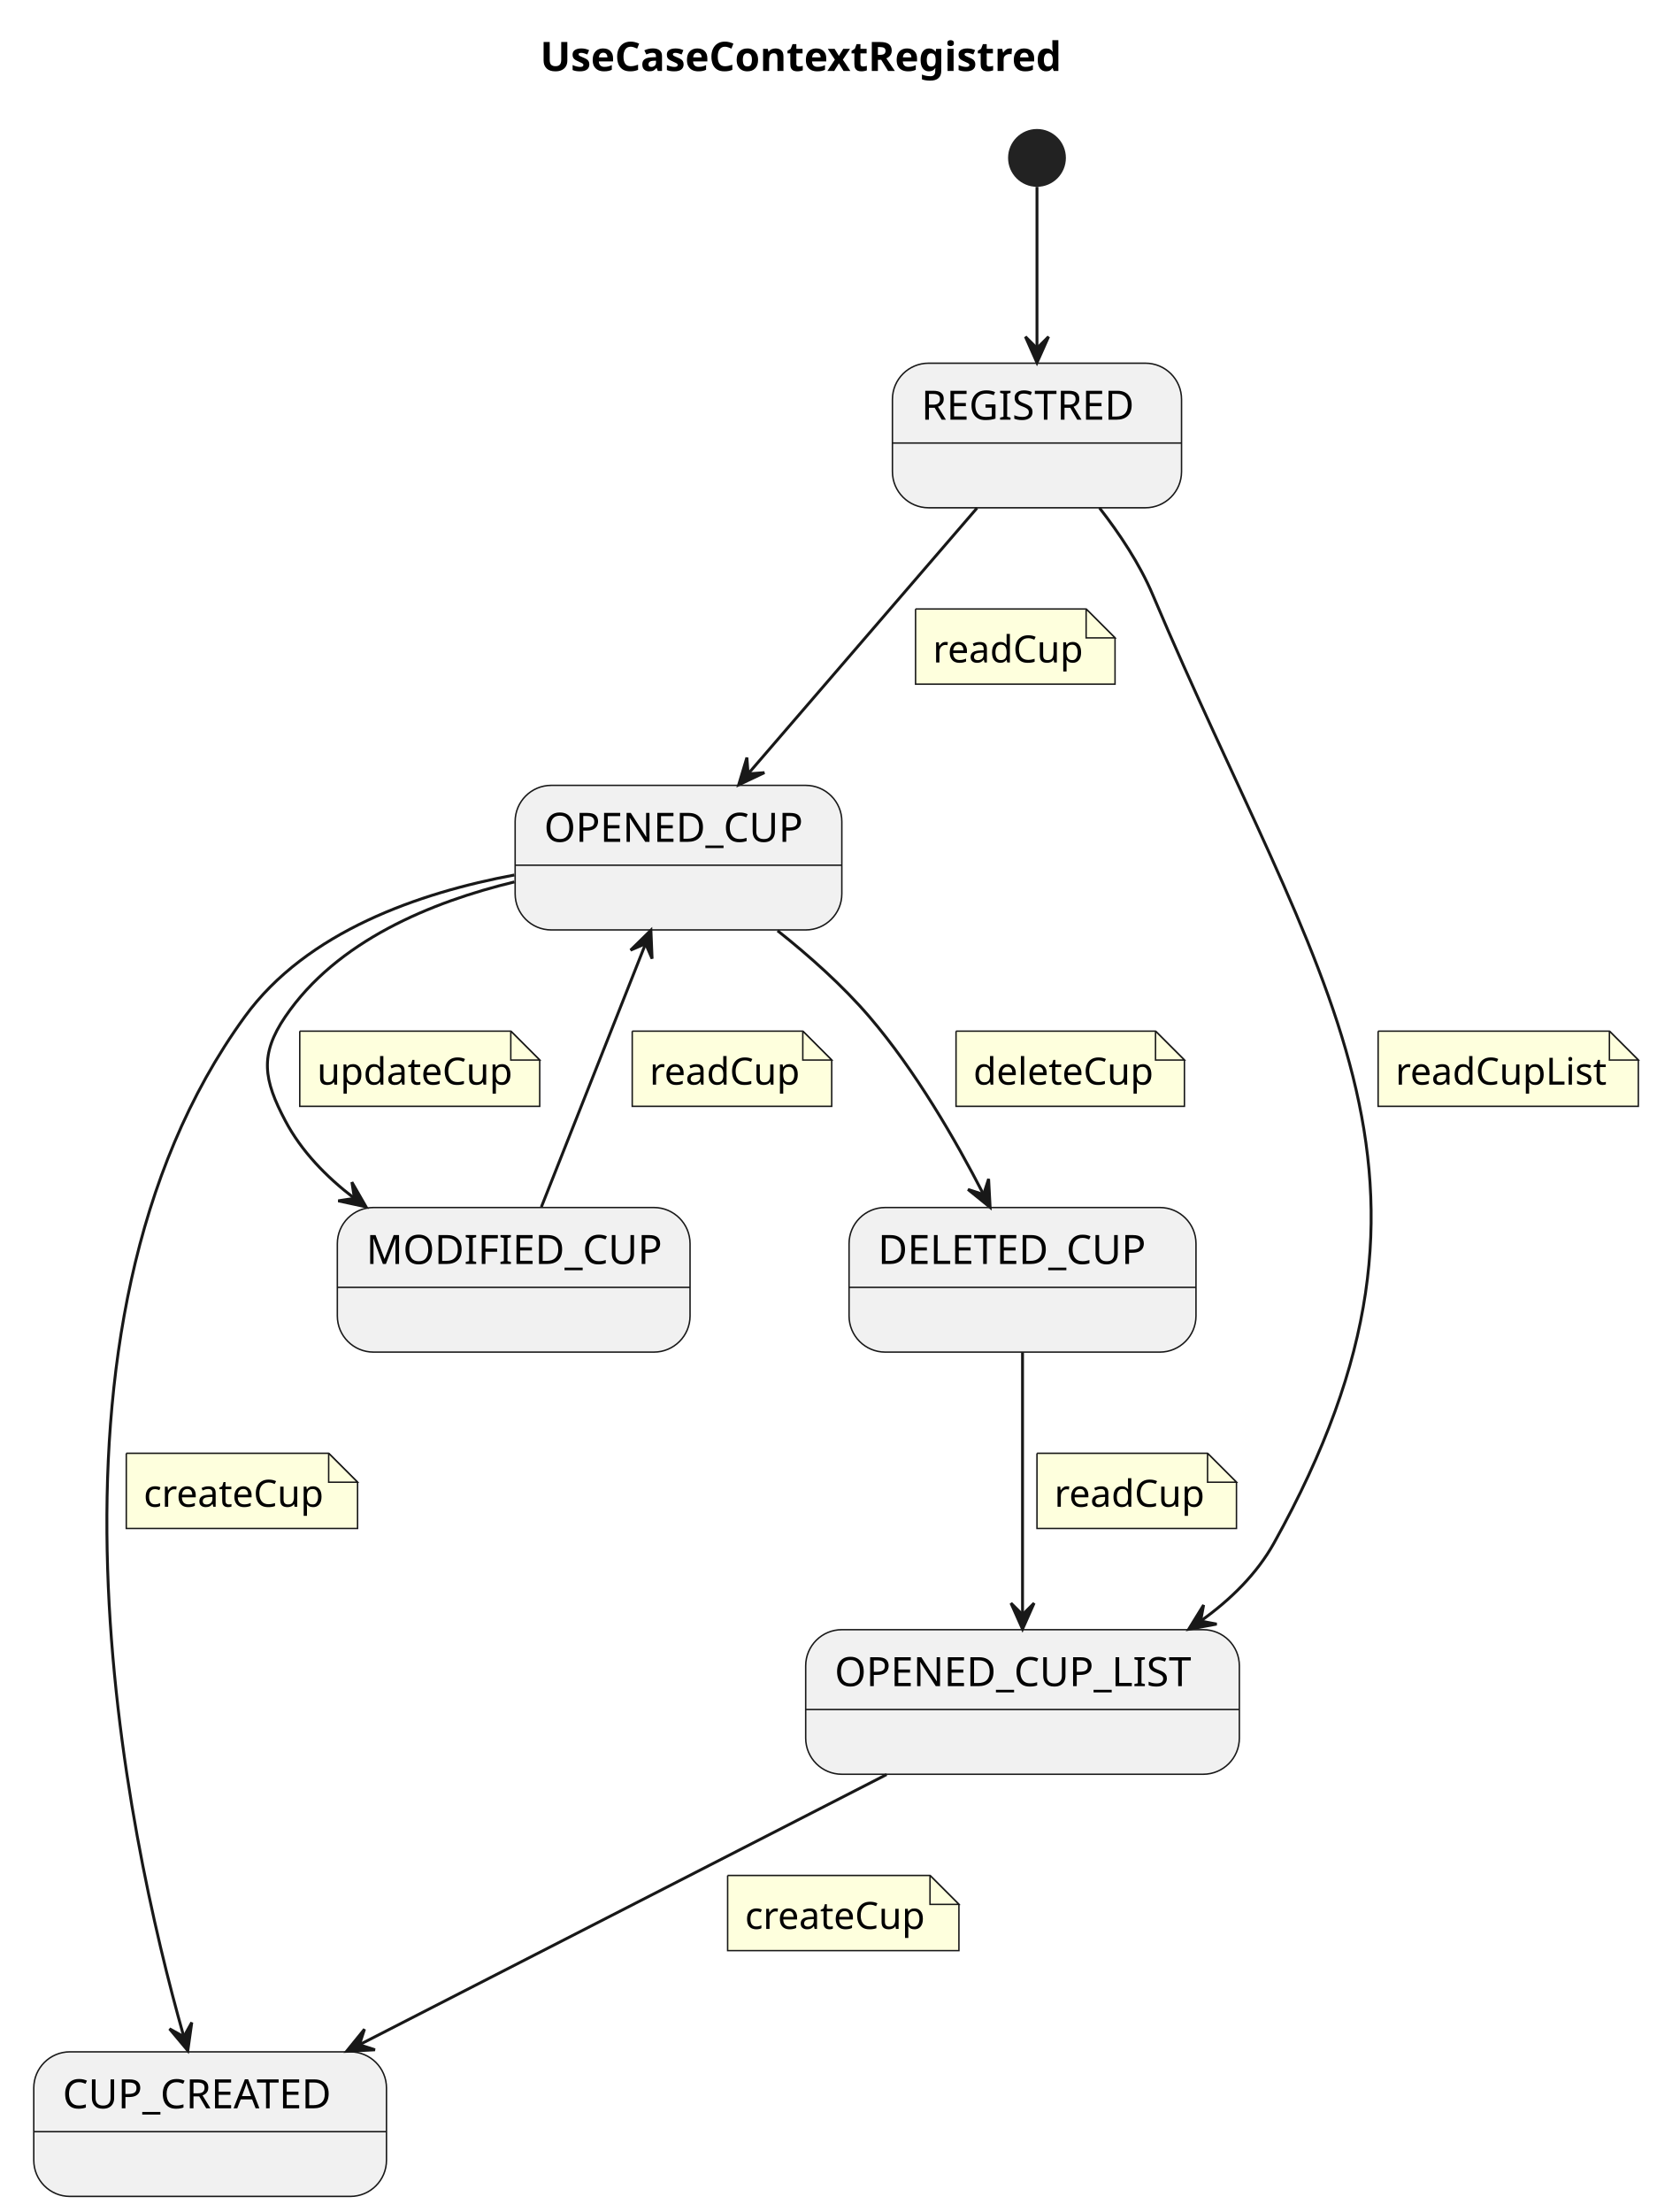
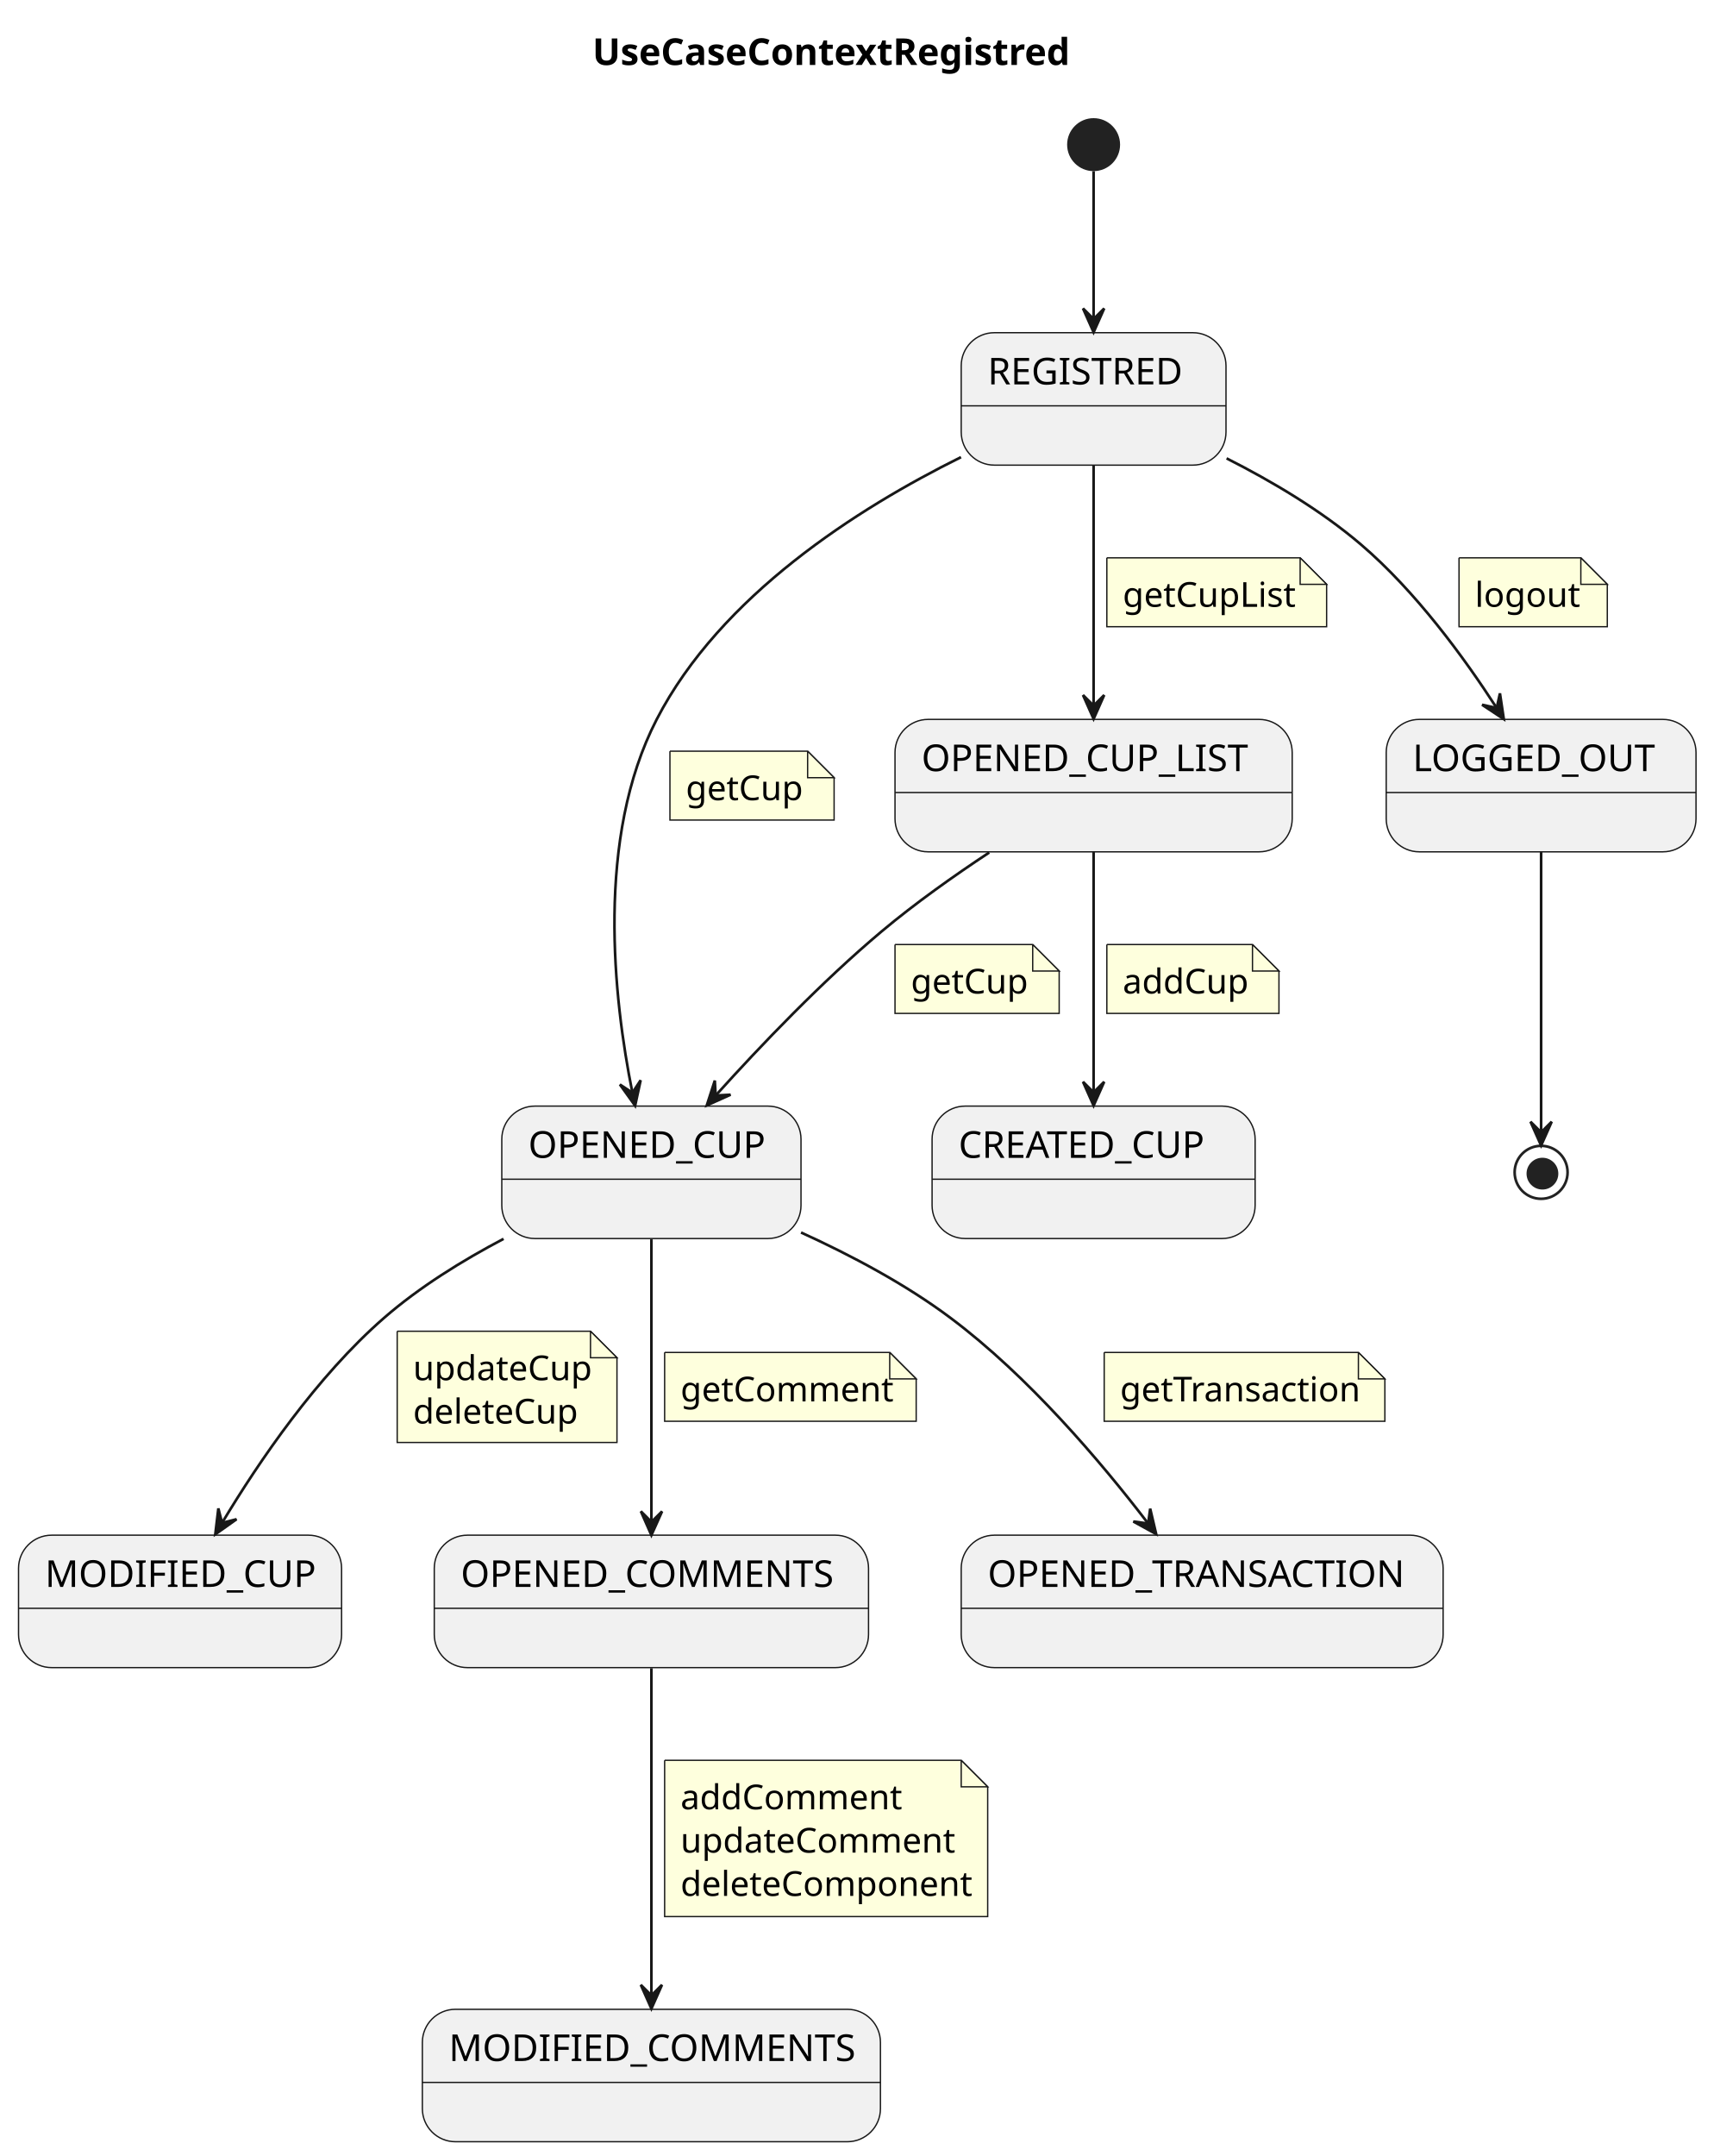
- <svg xmlns="http://www.w3.org/2000/svg" contentStyleType="text/css" height="765px" preserveAspectRatio="none" style="width:573px;height:765px;background:#FFFFFF;" version="1.1" viewBox="0 0 573 765" width="573px" zoomAndPan="magnify">
+ <svg xmlns="http://www.w3.org/2000/svg" contentStyleType="text/css" height="814px" preserveAspectRatio="none" style="width:647px;height:814px;background:#FFFFFF;" version="1.1" viewBox="0 0 647 814" width="647px" zoomAndPan="magnify">
  <defs />
  <g>
-     <rect fill="none" height="27.609" id="_title" style="stroke:none;stroke-width:1.0;" width="196" x="181.84" y="5" />
-     <text fill="#000000" font-family="sans-serif" font-size="14" font-weight="bold" lengthAdjust="spacing" textLength="186" x="186.84" y="24.533">UseCaseContextRegistred</text>
+     <rect fill="none" height="27.609" id="_title" style="stroke:none;stroke-width:1.0;" width="196" x="218.75" y="5" />
+     <text fill="#000000" font-family="sans-serif" font-size="14" font-weight="bold" lengthAdjust="spacing" textLength="186" x="223.75" y="24.533">UseCaseContextRegistred</text>
    <g id="REGISTRED">
-       <rect fill="#F1F1F1" height="50" rx="12.5" ry="12.5" style="stroke:#181818;stroke-width:0.5;" width="100" x="308.68" y="125.609" />
-       <line style="stroke:#181818;stroke-width:0.5;" x1="308.68" x2="408.68" y1="153.219" y2="153.219" />
-       <text fill="#000000" font-family="sans-serif" font-size="14" lengthAdjust="spacing" textLength="80" x="318.68" y="145.143">REGISTRED</text>
+       <rect fill="#F1F1F1" height="50" rx="12.5" ry="12.5" style="stroke:#181818;stroke-width:0.5;" width="100" x="363" y="125.609" />
+       <line style="stroke:#181818;stroke-width:0.5;" x1="363" x2="463" y1="153.219" y2="153.219" />
+       <text fill="#000000" font-family="sans-serif" font-size="14" lengthAdjust="spacing" textLength="80" x="373" y="145.143">REGISTRED</text>
    </g>
-     <ellipse cx="358.68" cy="54.609" fill="#222222" rx="10" ry="10" style="stroke:none;stroke-width:1.0;" />
+     <ellipse cx="413" cy="54.609" fill="#222222" rx="10" ry="10" style="stroke:none;stroke-width:1.0;" />
    <g id="OPENED_CUP">
-       <rect fill="#F1F1F1" height="50" rx="12.5" ry="12.5" style="stroke:#181818;stroke-width:0.5;" width="113" x="178.18" y="271.609" />
-       <line style="stroke:#181818;stroke-width:0.5;" x1="178.18" x2="291.18" y1="299.219" y2="299.219" />
-       <text fill="#000000" font-family="sans-serif" font-size="14" lengthAdjust="spacing" textLength="93" x="188.18" y="291.143">OPENED_CUP</text>
+       <rect fill="#F1F1F1" height="50" rx="12.5" ry="12.5" style="stroke:#181818;stroke-width:0.5;" width="113" x="189.5" y="417.609" />
+       <line style="stroke:#181818;stroke-width:0.5;" x1="189.5" x2="302.5" y1="445.219" y2="445.219" />
+       <text fill="#000000" font-family="sans-serif" font-size="14" lengthAdjust="spacing" textLength="93" x="199.5" y="437.143">OPENED_CUP</text>
    </g>
    <g id="OPENED_CUP_LIST">
-       <rect fill="#F1F1F1" height="50" rx="12.5" ry="12.5" style="stroke:#181818;stroke-width:0.5;" width="150" x="278.68" y="563.609" />
-       <line style="stroke:#181818;stroke-width:0.5;" x1="278.68" x2="428.68" y1="591.219" y2="591.219" />
-       <text fill="#000000" font-family="sans-serif" font-size="14" lengthAdjust="spacing" textLength="130" x="288.68" y="583.143">OPENED_CUP_LIST</text>
+       <rect fill="#F1F1F1" height="50" rx="12.5" ry="12.5" style="stroke:#181818;stroke-width:0.5;" width="150" x="338" y="271.609" />
+       <line style="stroke:#181818;stroke-width:0.5;" x1="338" x2="488" y1="299.219" y2="299.219" />
+       <text fill="#000000" font-family="sans-serif" font-size="14" lengthAdjust="spacing" textLength="130" x="348" y="291.143">OPENED_CUP_LIST</text>
    </g>
-     <g id="CUP_CREATED">
-       <rect fill="#F1F1F1" height="50" rx="12.5" ry="12.5" style="stroke:#181818;stroke-width:0.5;" width="122" x="11.68" y="709.609" />
-       <line style="stroke:#181818;stroke-width:0.5;" x1="11.68" x2="133.68" y1="737.219" y2="737.219" />
-       <text fill="#000000" font-family="sans-serif" font-size="14" lengthAdjust="spacing" textLength="102" x="21.68" y="729.143">CUP_CREATED</text>
+     <g id="CREATED_CUP">
+       <rect fill="#F1F1F1" height="50" rx="12.5" ry="12.5" style="stroke:#181818;stroke-width:0.5;" width="122" x="352" y="417.609" />
+       <line style="stroke:#181818;stroke-width:0.5;" x1="352" x2="474" y1="445.219" y2="445.219" />
+       <text fill="#000000" font-family="sans-serif" font-size="14" lengthAdjust="spacing" textLength="102" x="362" y="437.143">CREATED_CUP</text>
    </g>
    <g id="MODIFIED_CUP">
-       <rect fill="#F1F1F1" height="50" rx="12.5" ry="12.5" style="stroke:#181818;stroke-width:0.5;" width="122" x="116.68" y="417.609" />
-       <line style="stroke:#181818;stroke-width:0.5;" x1="116.68" x2="238.68" y1="445.219" y2="445.219" />
-       <text fill="#000000" font-family="sans-serif" font-size="14" lengthAdjust="spacing" textLength="102" x="126.68" y="437.143">MODIFIED_CUP</text>
+       <rect fill="#F1F1F1" height="50" rx="12.5" ry="12.5" style="stroke:#181818;stroke-width:0.5;" width="122" x="7" y="579.609" />
+       <line style="stroke:#181818;stroke-width:0.5;" x1="7" x2="129" y1="607.219" y2="607.219" />
+       <text fill="#000000" font-family="sans-serif" font-size="14" lengthAdjust="spacing" textLength="102" x="17" y="599.143">MODIFIED_CUP</text>
    </g>
-     <g id="DELETED_CUP">
-       <rect fill="#F1F1F1" height="50" rx="12.5" ry="12.5" style="stroke:#181818;stroke-width:0.5;" width="120" x="293.68" y="417.609" />
-       <line style="stroke:#181818;stroke-width:0.5;" x1="293.68" x2="413.68" y1="445.219" y2="445.219" />
-       <text fill="#000000" font-family="sans-serif" font-size="14" lengthAdjust="spacing" textLength="100" x="303.68" y="437.143">DELETED_CUP</text>
+     <g id="OPENED_COMMENTS">
+       <rect fill="#F1F1F1" height="50" rx="12.5" ry="12.5" style="stroke:#181818;stroke-width:0.5;" width="164" x="164" y="579.609" />
+       <line style="stroke:#181818;stroke-width:0.5;" x1="164" x2="328" y1="607.219" y2="607.219" />
+       <text fill="#000000" font-family="sans-serif" font-size="14" lengthAdjust="spacing" textLength="144" x="174" y="599.143">OPENED_COMMENTS</text>
    </g>
+     <g id="OPENED_TRANSACTION">
+       <rect fill="#F1F1F1" height="50" rx="12.5" ry="12.5" style="stroke:#181818;stroke-width:0.5;" width="182" x="363" y="579.609" />
+       <line style="stroke:#181818;stroke-width:0.5;" x1="363" x2="545" y1="607.219" y2="607.219" />
+       <text fill="#000000" font-family="sans-serif" font-size="14" lengthAdjust="spacing" textLength="162" x="373" y="599.143">OPENED_TRANSACTION</text>
+     </g>
+     <g id="MODIFIED_COMMENTS">
+       <rect fill="#F1F1F1" height="50" rx="12.5" ry="12.5" style="stroke:#181818;stroke-width:0.5;" width="173" x="159.5" y="758.609" />
+       <line style="stroke:#181818;stroke-width:0.5;" x1="159.5" x2="332.5" y1="786.219" y2="786.219" />
+       <text fill="#000000" font-family="sans-serif" font-size="14" lengthAdjust="spacing" textLength="153" x="169.5" y="778.143">MODIFIED_COMMENTS</text>
+     </g>
+     <g id="LOGGED_OUT">
+       <rect fill="#F1F1F1" height="50" rx="12.5" ry="12.5" style="stroke:#181818;stroke-width:0.5;" width="117" x="523.5" y="271.609" />
+       <line style="stroke:#181818;stroke-width:0.5;" x1="523.5" x2="640.5" y1="299.219" y2="299.219" />
+       <text fill="#000000" font-family="sans-serif" font-size="14" lengthAdjust="spacing" textLength="97" x="533.5" y="291.143">LOGGED_OUT</text>
+     </g>
+     <ellipse cx="582" cy="442.609" fill="none" rx="10" ry="10" style="stroke:#222222;stroke-width:1.0;" />
+     <ellipse cx="582.5" cy="443.109" fill="#222222" rx="6" ry="6" style="stroke:none;stroke-width:1.0;" />
    <g id="link_*start_REGISTRED">
-       <path d="M358.68,64.619 C358.68,77.309 358.68,101.019 358.68,120.179 " fill="none" id="*start-to-REGISTRED" style="stroke:#181818;stroke-width:1.0;" />
-       <polygon fill="#181818" points="358.68,125.449,362.68,116.449,358.68,120.449,354.68,116.449,358.68,125.449" style="stroke:#181818;stroke-width:1.0;" />
+       <path d="M413,64.619 C413,77.309 413,101.019 413,120.179 " fill="none" id="*start-to-REGISTRED" style="stroke:#181818;stroke-width:1.0;" />
+       <polygon fill="#181818" points="413,125.449,417,116.449,413,120.449,409,116.449,413,125.449" style="stroke:#181818;stroke-width:1.0;" />
    </g>
    <g id="link_REGISTRED_OPENED_CUP">
-       <path d="M337.93,175.709 C316.11,201.049 281.82,240.859 258.81,267.579 " fill="none" id="REGISTRED-to-OPENED_CUP" style="stroke:#181818;stroke-width:1.0;" />
-       <polygon fill="#181818" points="255.5,271.429,264.402,267.216,258.761,267.639,258.338,261.998,255.5,271.429" style="stroke:#181818;stroke-width:1.0;" />
-       <path d="M316.68,210.609 L316.68,236.609 L385.68,236.609 L385.68,220.609 L375.68,210.609 L316.68,210.609 " fill="#FEFFDD" style="stroke:#181818;stroke-width:0.5;" />
-       <path d="M375.68,210.609 L375.68,220.609 L385.68,220.609 L375.68,210.609 " fill="#FEFFDD" style="stroke:#181818;stroke-width:0.5;" />
-       <text fill="#000000" font-family="sans-serif" font-size="13" lengthAdjust="spacing" textLength="48" x="322.68" y="229.105">readCup</text>
+       <path d="M362.92,172.599 C323.8,191.979 272.14,224.879 248,271.609 C224.89,316.349 231.69,376.959 238.8,412.419 " fill="none" id="REGISTRED-to-OPENED_CUP" style="stroke:#181818;stroke-width:1.0;" />
+       <polygon fill="#181818" points="239.85,417.459,241.943,407.835,238.837,412.563,234.109,409.457,239.85,417.459" style="stroke:#181818;stroke-width:1.0;" />
+       <path d="M253,283.609 L253,309.609 L315,309.609 L315,293.609 L305,283.609 L253,283.609 " fill="#FEFFDD" style="stroke:#181818;stroke-width:0.5;" />
+       <path d="M305,283.609 L305,293.609 L315,293.609 L305,283.609 " fill="#FEFFDD" style="stroke:#181818;stroke-width:0.5;" />
+       <text fill="#000000" font-family="sans-serif" font-size="13" lengthAdjust="spacing" textLength="41" x="259" y="302.104">getCup</text>
    </g>
    <g id="link_REGISTRED_OPENED_CUP_LIST">
-       <path d="M380.28,175.629 C387.18,184.489 394.18,194.969 398.68,205.609 C455.94,340.959 512.12,405.179 440.68,533.609 C434.71,544.349 425.62,553.229 415.53,560.459 " fill="none" id="REGISTRED-to-OPENED_CUP_LIST" style="stroke:#181818;stroke-width:1.0;" />
-       <polygon fill="#181818" points="411.15,563.459,420.835,561.672,415.275,560.633,416.314,555.073,411.15,563.459" style="stroke:#181818;stroke-width:1.0;" />
-       <path d="M476.68,356.609 L476.68,382.609 L566.68,382.609 L566.68,366.609 L556.68,356.609 L476.68,356.609 " fill="#FEFFDD" style="stroke:#181818;stroke-width:0.5;" />
-       <path d="M556.68,356.609 L556.68,366.609 L566.68,366.609 L556.68,356.609 " fill="#FEFFDD" style="stroke:#181818;stroke-width:0.5;" />
-       <text fill="#000000" font-family="sans-serif" font-size="13" lengthAdjust="spacing" textLength="69" x="482.68" y="375.104">readCupList</text>
+       <path d="M413,175.709 C413,200.629 413,239.559 413,266.259 " fill="none" id="REGISTRED-to-OPENED_CUP_LIST" style="stroke:#181818;stroke-width:1.0;" />
+       <polygon fill="#181818" points="413,271.429,417,262.429,413,266.429,409,262.429,413,271.429" style="stroke:#181818;stroke-width:1.0;" />
+       <path d="M418,210.609 L418,236.609 L501,236.609 L501,220.609 L491,210.609 L418,210.609 " fill="#FEFFDD" style="stroke:#181818;stroke-width:0.5;" />
+       <path d="M491,210.609 L491,220.609 L501,220.609 L491,210.609 " fill="#FEFFDD" style="stroke:#181818;stroke-width:0.5;" />
+       <text fill="#000000" font-family="sans-serif" font-size="13" lengthAdjust="spacing" textLength="62" x="424" y="229.105">getCupList</text>
    </g>
-     <g id="link_OPENED_CUP_CUP_CREATED">
-       <path d="M177.93,302.609 C145.07,308.719 106.07,322.159 84.68,351.609 C6,459.909 43.88,634.749 63.47,703.999 " fill="none" id="OPENED_CUP-to-CUP_CREATED" style="stroke:#181818;stroke-width:1.0;" />
-       <polygon fill="#181818" points="64.96,709.199,66.334,699.447,63.586,704.392,58.641,701.644,64.96,709.199" style="stroke:#181818;stroke-width:1.0;" />
-       <path d="M43.68,502.609 L43.68,528.609 L123.68,528.609 L123.68,512.609 L113.68,502.609 L43.68,502.609 " fill="#FEFFDD" style="stroke:#181818;stroke-width:0.5;" />
-       <path d="M113.68,502.609 L113.68,512.609 L123.68,512.609 L113.68,502.609 " fill="#FEFFDD" style="stroke:#181818;stroke-width:0.5;" />
-       <text fill="#000000" font-family="sans-serif" font-size="13" lengthAdjust="spacing" textLength="59" x="49.68" y="521.105">createCup</text>
+     <g id="link_OPENED_CUP_LIST_CREATED_CUP">
+       <path d="M413,321.709 C413,346.629 413,385.559 413,412.259 " fill="none" id="OPENED_CUP_LIST-to-CREATED_CUP" style="stroke:#181818;stroke-width:1.0;" />
+       <polygon fill="#181818" points="413,417.429,417,408.429,413,412.429,409,408.429,413,417.429" style="stroke:#181818;stroke-width:1.0;" />
+       <path d="M418,356.609 L418,382.609 L483,382.609 L483,366.609 L473,356.609 L418,356.609 " fill="#FEFFDD" style="stroke:#181818;stroke-width:0.5;" />
+       <path d="M473,356.609 L473,366.609 L483,366.609 L473,356.609 " fill="#FEFFDD" style="stroke:#181818;stroke-width:0.5;" />
+       <text fill="#000000" font-family="sans-serif" font-size="13" lengthAdjust="spacing" textLength="44" x="424" y="375.104">addCup</text>
    </g>
-     <g id="link_OPENED_CUP_LIST_CUP_CREATED">
-       <path d="M306.65,613.709 C256.3,639.519 176.63,680.339 124.51,707.049 " fill="none" id="OPENED_CUP_LIST-to-CUP_CREATED" style="stroke:#181818;stroke-width:1.0;" />
-       <polygon fill="#181818" points="119.87,709.429,129.705,708.907,124.325,707.159,126.073,701.779,119.87,709.429" style="stroke:#181818;stroke-width:1.0;" />
-       <path d="M251.68,648.609 L251.68,674.609 L331.68,674.609 L331.68,658.609 L321.68,648.609 L251.68,648.609 " fill="#FEFFDD" style="stroke:#181818;stroke-width:0.5;" />
-       <path d="M321.68,648.609 L321.68,658.609 L331.68,658.609 L321.68,648.609 " fill="#FEFFDD" style="stroke:#181818;stroke-width:0.5;" />
-       <text fill="#000000" font-family="sans-serif" font-size="13" lengthAdjust="spacing" textLength="59" x="257.68" y="667.105">createCup</text>
+     <g id="link_OPENED_CUP_LIST_OPENED_CUP">
+       <path d="M373.57,321.869 C360.25,330.669 345.58,341.059 333,351.609 C310.4,370.569 287.31,394.719 270.6,413.239 " fill="none" id="OPENED_CUP_LIST-to-OPENED_CUP" style="stroke:#181818;stroke-width:1.0;" />
+       <polygon fill="#181818" points="266.92,417.339,275.905,413.306,270.257,413.616,269.948,407.967,266.92,417.339" style="stroke:#181818;stroke-width:1.0;" />
+       <path d="M338,356.609 L338,382.609 L400,382.609 L400,366.609 L390,356.609 L338,356.609 " fill="#FEFFDD" style="stroke:#181818;stroke-width:0.5;" />
+       <path d="M390,356.609 L390,366.609 L400,366.609 L390,356.609 " fill="#FEFFDD" style="stroke:#181818;stroke-width:0.5;" />
+       <text fill="#000000" font-family="sans-serif" font-size="13" lengthAdjust="spacing" textLength="41" x="344" y="375.104">getCup</text>
    </g>
    <g id="link_OPENED_CUP_MODIFIED_CUP">
-       <path d="M177.95,304.999 C149.1,311.949 116.44,325.439 98.68,351.609 C89.69,364.849 91.21,373.459 98.68,387.609 C104.24,398.149 112.89,407.029 122.46,414.339 " fill="none" id="OPENED_CUP-to-MODIFIED_CUP" style="stroke:#181818;stroke-width:1.0;" />
-       <polygon fill="#181818" points="126.62,417.379,121.717,408.837,122.584,414.428,116.994,415.295,126.62,417.379" style="stroke:#181818;stroke-width:1.0;" />
-       <path d="M103.68,356.609 L103.68,382.609 L186.68,382.609 L186.68,366.609 L176.68,356.609 L103.68,356.609 " fill="#FEFFDD" style="stroke:#181818;stroke-width:0.5;" />
-       <path d="M176.68,356.609 L176.68,366.609 L186.68,366.609 L176.68,356.609 " fill="#FEFFDD" style="stroke:#181818;stroke-width:0.5;" />
-       <text fill="#000000" font-family="sans-serif" font-size="13" lengthAdjust="spacing" textLength="62" x="109.68" y="375.104">updateCup</text>
+       <path d="M190.17,467.729 C174.61,475.919 158.34,485.979 145,497.609 C119.6,519.739 97.81,551.749 83.96,574.799 " fill="none" id="OPENED_CUP-to-MODIFIED_CUP" style="stroke:#181818;stroke-width:1.0;" />
+       <polygon fill="#181818" points="81.3,579.279,89.338,573.588,83.856,574.982,82.462,569.499,81.3,579.279" style="stroke:#181818;stroke-width:1.0;" />
+       <path d="M150,502.609 L150,544.609 L233,544.609 L233,512.609 L223,502.609 L150,502.609 " fill="#FEFFDD" style="stroke:#181818;stroke-width:0.5;" />
+       <path d="M223,502.609 L223,512.609 L233,512.609 L223,502.609 " fill="#FEFFDD" style="stroke:#181818;stroke-width:0.5;" />
+       <text fill="#000000" font-family="sans-serif" font-size="13" lengthAdjust="spacing" textLength="62" x="156" y="521.105">updateCup</text>
+       <text fill="#000000" font-family="sans-serif" font-size="13" lengthAdjust="spacing" textLength="58" x="156" y="537.456">deleteCup</text>
    </g>
-     <g id="link_MODIFIED_CUP_OPENED_CUP">
-       <path d="M187.25,417.429 C197.17,392.379 212.67,353.219 223.23,326.539 " fill="none" id="MODIFIED_CUP-to-OPENED_CUP" style="stroke:#181818;stroke-width:1.0;" />
-       <polygon fill="#181818" points="225.14,321.709,218.109,328.606,223.3,326.359,225.548,331.55,225.14,321.709" style="stroke:#181818;stroke-width:1.0;" />
-       <path d="M218.68,356.609 L218.68,382.609 L287.68,382.609 L287.68,366.609 L277.68,356.609 L218.68,356.609 " fill="#FEFFDD" style="stroke:#181818;stroke-width:0.5;" />
-       <path d="M277.68,356.609 L277.68,366.609 L287.68,366.609 L277.68,356.609 " fill="#FEFFDD" style="stroke:#181818;stroke-width:0.5;" />
-       <text fill="#000000" font-family="sans-serif" font-size="13" lengthAdjust="spacing" textLength="48" x="224.68" y="375.104">readCup</text>
+     <g id="link_OPENED_CUP_OPENED_COMMENTS">
+       <path d="M246,467.909 C246,496.499 246,543.939 246,574.479 " fill="none" id="OPENED_CUP-to-OPENED_COMMENTS" style="stroke:#181818;stroke-width:1.0;" />
+       <polygon fill="#181818" points="246,579.609,250.026,570.621,246.014,574.609,242.026,570.598,246,579.609" style="stroke:#181818;stroke-width:1.0;" />
+       <path d="M251,510.609 L251,536.609 L346,536.609 L346,520.609 L336,510.609 L251,510.609 " fill="#FEFFDD" style="stroke:#181818;stroke-width:0.5;" />
+       <path d="M336,510.609 L336,520.609 L346,520.609 L336,510.609 " fill="#FEFFDD" style="stroke:#181818;stroke-width:0.5;" />
+       <text fill="#000000" font-family="sans-serif" font-size="13" lengthAdjust="spacing" textLength="74" x="257" y="529.105">getComment</text>
    </g>
-     <g id="link_OPENED_CUP_DELETED_CUP">
-       <path d="M268.96,321.879 C279.84,330.529 291.43,340.819 300.68,351.609 C316.67,370.269 330.58,394.389 340.14,412.969 " fill="none" id="OPENED_CUP-to-DELETED_CUP" style="stroke:#181818;stroke-width:1.0;" />
-       <polygon fill="#181818" points="342.47,417.559,341.947,407.724,340.2,413.104,334.82,411.357,342.47,417.559" style="stroke:#181818;stroke-width:1.0;" />
-       <path d="M330.68,356.609 L330.68,382.609 L409.68,382.609 L409.68,366.609 L399.68,356.609 L330.68,356.609 " fill="#FEFFDD" style="stroke:#181818;stroke-width:0.5;" />
-       <path d="M399.68,356.609 L399.68,366.609 L409.68,366.609 L399.68,356.609 " fill="#FEFFDD" style="stroke:#181818;stroke-width:0.5;" />
-       <text fill="#000000" font-family="sans-serif" font-size="13" lengthAdjust="spacing" textLength="58" x="336.68" y="375.104">deleteCup</text>
+     <g id="link_OPENED_CUP_OPENED_TRANSACTION">
+       <path d="M302.51,465.329 C321.39,473.929 341.95,484.829 359,497.609 C388.42,519.649 415.72,551.859 433.44,574.989 " fill="none" id="OPENED_CUP-to-OPENED_TRANSACTION" style="stroke:#181818;stroke-width:1.0;" />
+       <polygon fill="#181818" points="436.63,579.189,434.37,569.603,433.605,575.208,428,574.443,436.63,579.189" style="stroke:#181818;stroke-width:1.0;" />
+       <path d="M417,510.609 L417,536.609 L523,536.609 L523,520.609 L513,510.609 L417,510.609 " fill="#FEFFDD" style="stroke:#181818;stroke-width:0.5;" />
+       <path d="M513,510.609 L513,520.609 L523,520.609 L513,510.609 " fill="#FEFFDD" style="stroke:#181818;stroke-width:0.5;" />
+       <text fill="#000000" font-family="sans-serif" font-size="13" lengthAdjust="spacing" textLength="85" x="423" y="529.105">getTransaction</text>
    </g>
-     <g id="link_DELETED_CUP_OPENED_CUP_LIST">
-       <path d="M353.68,467.709 C353.68,492.629 353.68,531.559 353.68,558.259 " fill="none" id="DELETED_CUP-to-OPENED_CUP_LIST" style="stroke:#181818;stroke-width:1.0;" />
-       <polygon fill="#181818" points="353.68,563.429,357.68,554.429,353.68,558.429,349.68,554.429,353.68,563.429" style="stroke:#181818;stroke-width:1.0;" />
-       <path d="M358.68,502.609 L358.68,528.609 L427.68,528.609 L427.68,512.609 L417.68,502.609 L358.68,502.609 " fill="#FEFFDD" style="stroke:#181818;stroke-width:0.5;" />
-       <path d="M417.68,502.609 L417.68,512.609 L427.68,512.609 L417.68,502.609 " fill="#FEFFDD" style="stroke:#181818;stroke-width:0.5;" />
-       <text fill="#000000" font-family="sans-serif" font-size="13" lengthAdjust="spacing" textLength="48" x="364.68" y="521.105">readCup</text>
+     <g id="link_OPENED_COMMENTS_MODIFIED_COMMENTS">
+       <path d="M246,629.849 C246,661.929 246,718.469 246,753.029 " fill="none" id="OPENED_COMMENTS-to-MODIFIED_COMMENTS" style="stroke:#181818;stroke-width:1.0;" />
+       <polygon fill="#181818" points="246,758.379,250,749.379,246,753.379,242,749.379,246,758.379" style="stroke:#181818;stroke-width:1.0;" />
+       <path d="M251,664.609 L251,723.609 L373,723.609 L373,674.609 L363,664.609 L251,664.609 " fill="#FEFFDD" style="stroke:#181818;stroke-width:0.5;" />
+       <path d="M363,664.609 L363,674.609 L373,674.609 L363,664.609 " fill="#FEFFDD" style="stroke:#181818;stroke-width:0.5;" />
+       <text fill="#000000" font-family="sans-serif" font-size="13" lengthAdjust="spacing" textLength="77" x="257" y="683.105">addComment</text>
+       <text fill="#000000" font-family="sans-serif" font-size="13" lengthAdjust="spacing" textLength="95" x="257" y="699.456">updateComment</text>
+       <text fill="#000000" font-family="sans-serif" font-size="13" lengthAdjust="spacing" textLength="101" x="257" y="715.808">deleteComponent</text>
+     </g>
+     <g id="link_REGISTRED_LOGGED_OUT">
+       <path d="M463.23,173.059 C480.36,181.729 498.96,192.749 514,205.609 C534.62,223.239 552.83,248.139 565.21,267.279 " fill="none" id="REGISTRED-to-LOGGED_OUT" style="stroke:#181818;stroke-width:1.0;" />
+       <polygon fill="#181818" points="567.92,271.519,566.456,261.78,565.233,267.303,559.71,266.079,567.92,271.519" style="stroke:#181818;stroke-width:1.0;" />
+       <path d="M551,210.609 L551,236.609 L607,236.609 L607,220.609 L597,210.609 L551,210.609 " fill="#FEFFDD" style="stroke:#181818;stroke-width:0.5;" />
+       <path d="M597,210.609 L597,220.609 L607,220.609 L597,210.609 " fill="#FEFFDD" style="stroke:#181818;stroke-width:0.5;" />
+       <text fill="#000000" font-family="sans-serif" font-size="13" lengthAdjust="spacing" textLength="35" x="557" y="229.105">logout</text>
+     </g>
+     <g id="link_LOGGED_OUT_*end">
+       <path d="M582,321.709 C582,351.929 582,402.759 582,427.379 " fill="none" id="LOGGED_OUT-to-*end" style="stroke:#181818;stroke-width:1.0;" />
+       <polygon fill="#181818" points="582,432.499,586,423.499,582,427.499,578,423.499,582,432.499" style="stroke:#181818;stroke-width:1.0;" />
    </g>
  </g>
</svg>
